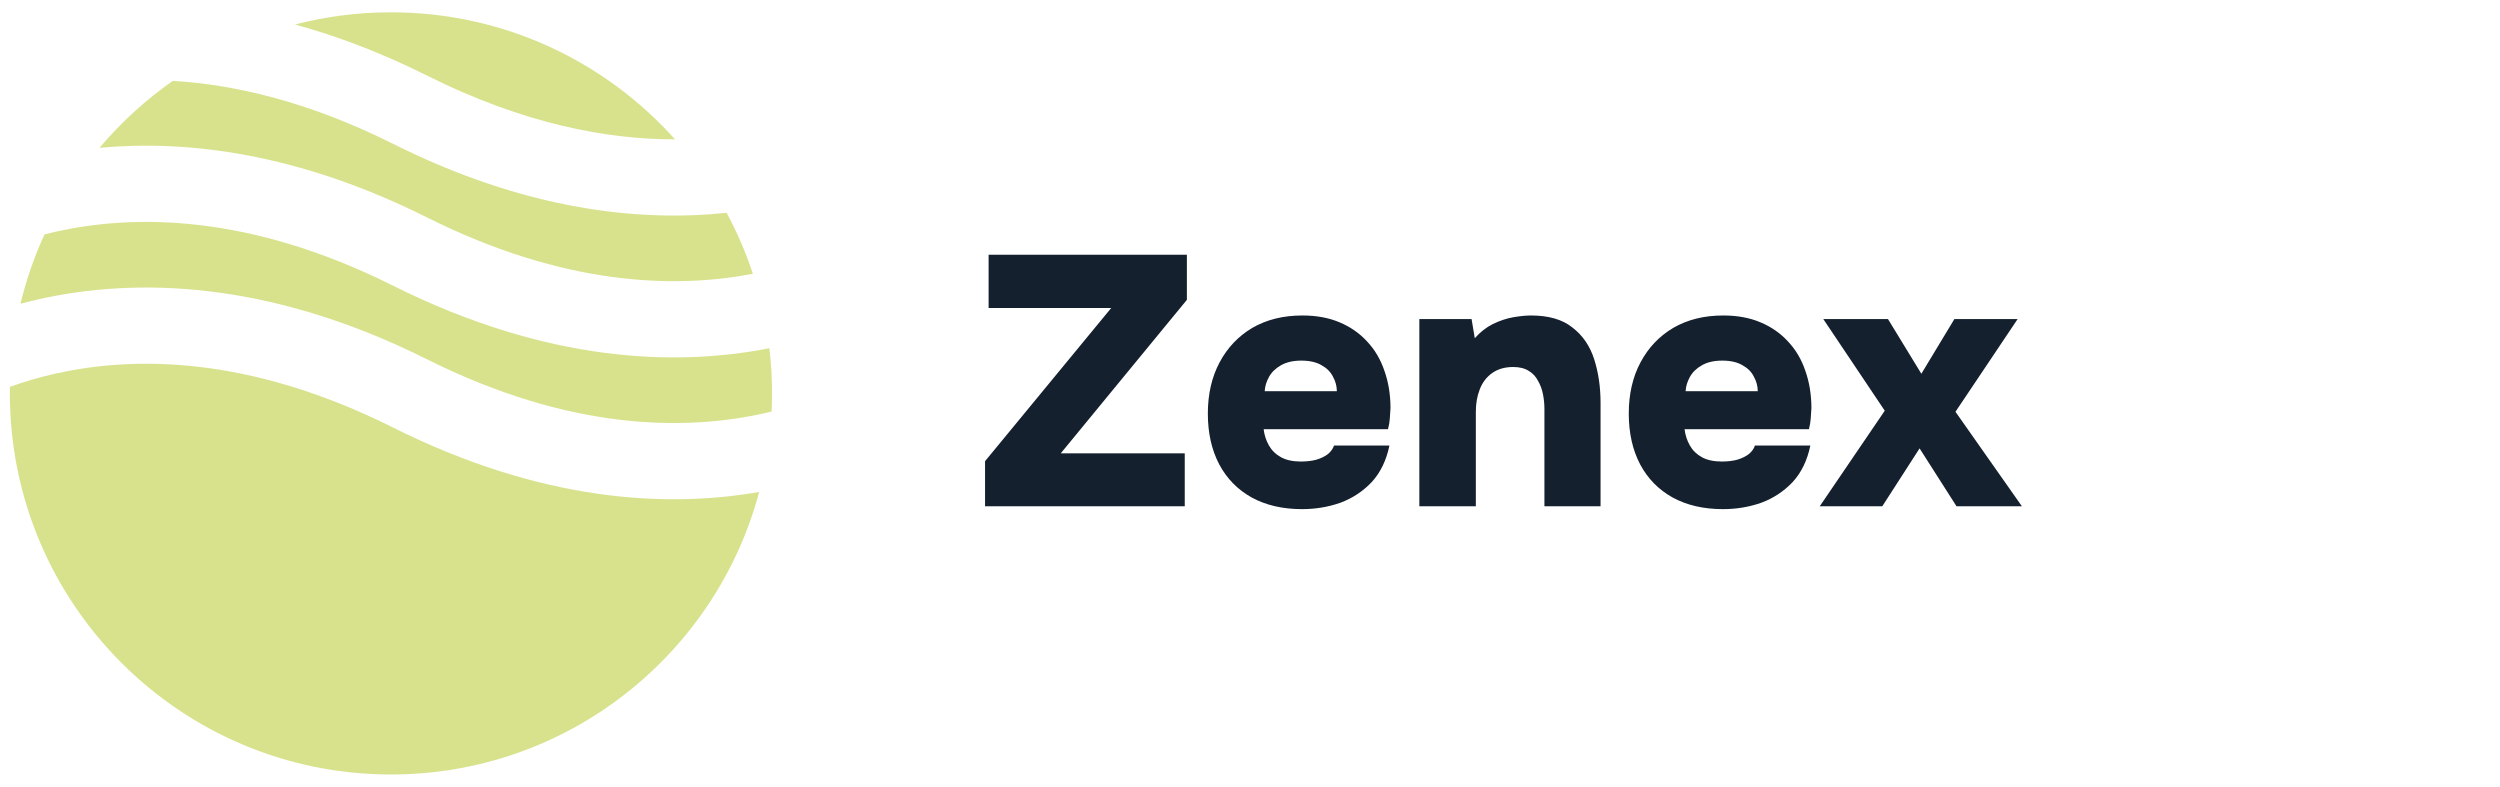
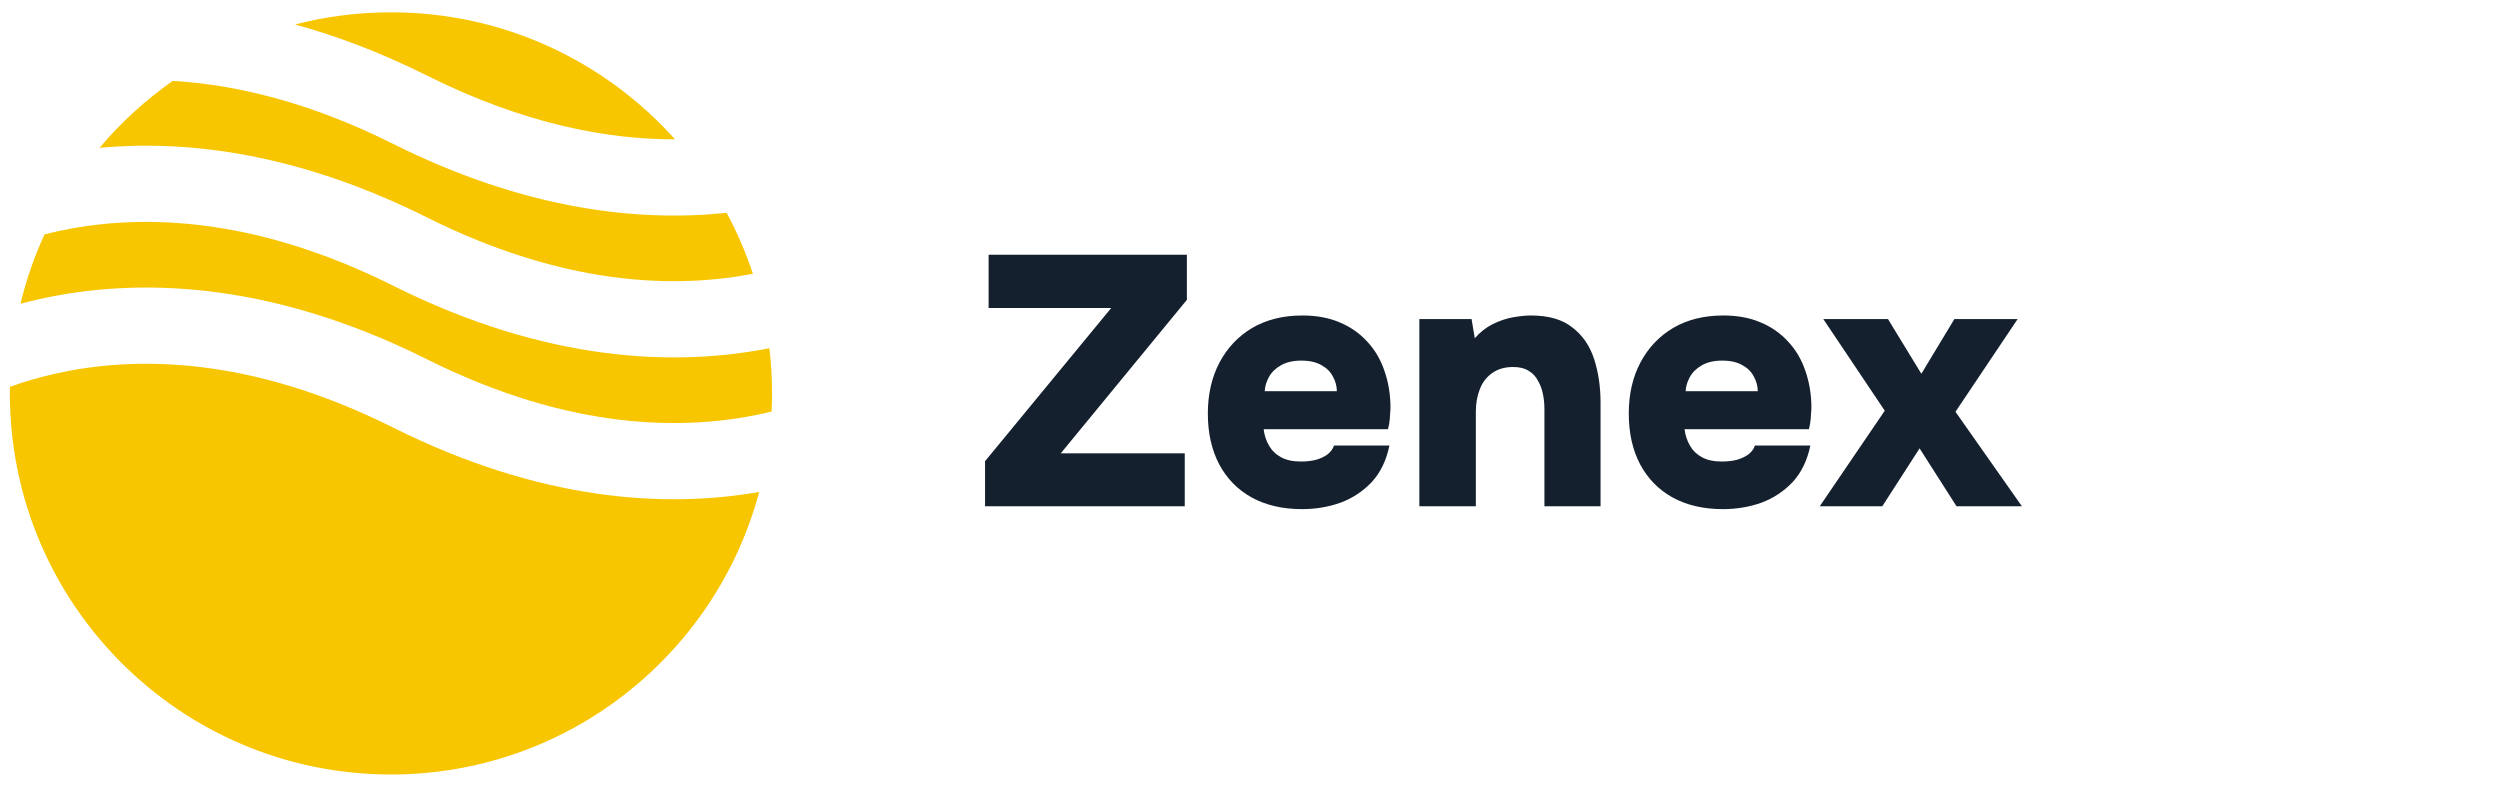
<svg xmlns="http://www.w3.org/2000/svg" width="197" height="62" viewBox="0 0 197 62" fill="none">
  <path d="M77.622 39.896V36.34L87.562 24.272H77.902V20.072H93.526V23.628L83.586 35.724H93.358V39.896H77.622ZM102.599 40.12C101.068 40.12 99.743 39.812 98.623 39.196C97.521 38.58 96.672 37.712 96.075 36.592C95.477 35.453 95.178 34.119 95.178 32.588C95.178 31.057 95.487 29.713 96.103 28.556C96.719 27.399 97.577 26.493 98.678 25.84C99.799 25.187 101.115 24.86 102.627 24.86C103.728 24.86 104.699 25.037 105.539 25.392C106.397 25.747 107.125 26.251 107.723 26.904C108.339 27.557 108.796 28.332 109.095 29.228C109.412 30.124 109.571 31.104 109.571 32.168C109.552 32.448 109.533 32.728 109.515 33.008C109.496 33.269 109.449 33.54 109.375 33.82H99.575C99.63 34.287 99.77 34.716 99.995 35.108C100.219 35.5 100.536 35.808 100.947 36.032C101.357 36.256 101.88 36.368 102.515 36.368C102.963 36.368 103.364 36.321 103.719 36.228C104.092 36.116 104.4 35.967 104.643 35.78C104.885 35.575 105.044 35.351 105.119 35.108H109.487C109.244 36.284 108.777 37.245 108.087 37.992C107.396 38.72 106.575 39.261 105.623 39.616C104.671 39.952 103.663 40.12 102.599 40.12ZM99.659 30.824H105.343C105.343 30.432 105.24 30.049 105.035 29.676C104.848 29.303 104.549 29.004 104.139 28.78C103.728 28.537 103.196 28.416 102.543 28.416C101.908 28.416 101.376 28.537 100.947 28.78C100.517 29.023 100.2 29.331 99.995 29.704C99.789 30.077 99.677 30.451 99.659 30.824ZM111.844 39.896V25.14H115.96L116.212 26.652C116.641 26.167 117.117 25.793 117.64 25.532C118.181 25.271 118.713 25.093 119.236 25C119.777 24.907 120.244 24.86 120.636 24.86C122.036 24.86 123.128 25.177 123.912 25.812C124.715 26.428 125.284 27.259 125.62 28.304C125.956 29.349 126.124 30.497 126.124 31.748V39.896H121.7V32.224C121.7 31.832 121.663 31.449 121.588 31.076C121.513 30.684 121.383 30.329 121.196 30.012C121.028 29.676 120.785 29.415 120.468 29.228C120.151 29.023 119.74 28.92 119.236 28.92C118.583 28.92 118.032 29.079 117.584 29.396C117.136 29.713 116.809 30.143 116.604 30.684C116.399 31.207 116.296 31.795 116.296 32.448V39.896H111.844ZM135.767 40.12C134.236 40.12 132.911 39.812 131.791 39.196C130.689 38.58 129.84 37.712 129.243 36.592C128.645 35.453 128.347 34.119 128.347 32.588C128.347 31.057 128.655 29.713 129.271 28.556C129.887 27.399 130.745 26.493 131.847 25.84C132.967 25.187 134.283 24.86 135.795 24.86C136.896 24.86 137.867 25.037 138.707 25.392C139.565 25.747 140.293 26.251 140.891 26.904C141.507 27.557 141.964 28.332 142.263 29.228C142.58 30.124 142.739 31.104 142.739 32.168C142.72 32.448 142.701 32.728 142.683 33.008C142.664 33.269 142.617 33.54 142.543 33.82H132.743C132.799 34.287 132.939 34.716 133.163 35.108C133.387 35.5 133.704 35.808 134.115 36.032C134.525 36.256 135.048 36.368 135.683 36.368C136.131 36.368 136.532 36.321 136.887 36.228C137.26 36.116 137.568 35.967 137.811 35.78C138.053 35.575 138.212 35.351 138.287 35.108H142.655C142.412 36.284 141.945 37.245 141.255 37.992C140.564 38.72 139.743 39.261 138.791 39.616C137.839 39.952 136.831 40.12 135.767 40.12ZM132.827 30.824H138.511C138.511 30.432 138.408 30.049 138.203 29.676C138.016 29.303 137.717 29.004 137.307 28.78C136.896 28.537 136.364 28.416 135.711 28.416C135.076 28.416 134.544 28.537 134.115 28.78C133.685 29.023 133.368 29.331 133.163 29.704C132.957 30.077 132.845 30.451 132.827 30.824ZM143.395 39.896L148.519 32.364L143.675 25.14H148.771L151.403 29.452L154.007 25.14H158.991L154.091 32.448L159.327 39.896H154.175L151.263 35.332L148.323 39.896H143.395Z" fill="#14202E" />
-   <path fill-rule="evenodd" clip-rule="evenodd" d="M13.619 6.372C11.471 7.874 9.529 9.65 7.842 11.649C14.733 11.009 23.488 12.054 33.652 17.136C44.505 22.563 53.245 22.746 59.328 21.573C58.776 19.902 58.081 18.296 57.258 16.769C50.295 17.504 41.369 16.532 30.966 11.33C24.36 8.027 18.537 6.667 13.619 6.372ZM53.191 10.98C47.692 4.836 39.701 0.97 30.807 0.97C28.195 0.97 25.661 1.303 23.245 1.93C26.517 2.823 29.993 4.129 33.652 5.958C41.268 9.767 47.844 10.993 53.191 10.98ZM60.629 27.439C53.28 28.89 43.133 28.592 30.966 22.508C19.591 16.821 10.538 16.892 4.432 18.249C4.117 18.319 3.809 18.393 3.509 18.469C2.709 20.208 2.071 22.036 1.613 23.935C2.102 23.804 2.608 23.68 3.129 23.564C10.537 21.918 21.003 21.989 33.652 28.314C45.027 34.001 54.08 33.93 60.186 32.573C60.395 32.526 60.601 32.478 60.804 32.429C60.826 31.955 60.837 31.479 60.837 31C60.837 29.795 60.767 28.607 60.629 27.439ZM59.824 38.766C52.547 40.038 42.695 39.55 30.966 33.686C19.591 27.998 10.538 28.07 4.432 29.427C3.077 29.728 1.857 30.095 0.782 30.482C0.779 30.654 0.777 30.827 0.777 31C0.777 47.585 14.222 61.03 30.807 61.03C44.707 61.03 56.401 51.587 59.824 38.766Z" fill="#D8E28C" />
+   <path fill-rule="evenodd" clip-rule="evenodd" d="M13.619 6.372C11.471 7.874 9.529 9.65 7.842 11.649C14.733 11.009 23.488 12.054 33.652 17.136C44.505 22.563 53.245 22.746 59.328 21.573C58.776 19.902 58.081 18.296 57.258 16.769C50.295 17.504 41.369 16.532 30.966 11.33C24.36 8.027 18.537 6.667 13.619 6.372ZM53.191 10.98C47.692 4.836 39.701 0.97 30.807 0.97C28.195 0.97 25.661 1.303 23.245 1.93C26.517 2.823 29.993 4.129 33.652 5.958C41.268 9.767 47.844 10.993 53.191 10.98ZM60.629 27.439C53.28 28.89 43.133 28.592 30.966 22.508C19.591 16.821 10.538 16.892 4.432 18.249C4.117 18.319 3.809 18.393 3.509 18.469C2.709 20.208 2.071 22.036 1.613 23.935C2.102 23.804 2.608 23.68 3.129 23.564C10.537 21.918 21.003 21.989 33.652 28.314C45.027 34.001 54.08 33.93 60.186 32.573C60.395 32.526 60.601 32.478 60.804 32.429C60.826 31.955 60.837 31.479 60.837 31C60.837 29.795 60.767 28.607 60.629 27.439ZM59.824 38.766C52.547 40.038 42.695 39.55 30.966 33.686C19.591 27.998 10.538 28.07 4.432 29.427C3.077 29.728 1.857 30.095 0.782 30.482C0.779 30.654 0.777 30.827 0.777 31C0.777 47.585 14.222 61.03 30.807 61.03C44.707 61.03 56.401 51.587 59.824 38.766Z" fill="#F7C600" />
</svg>
